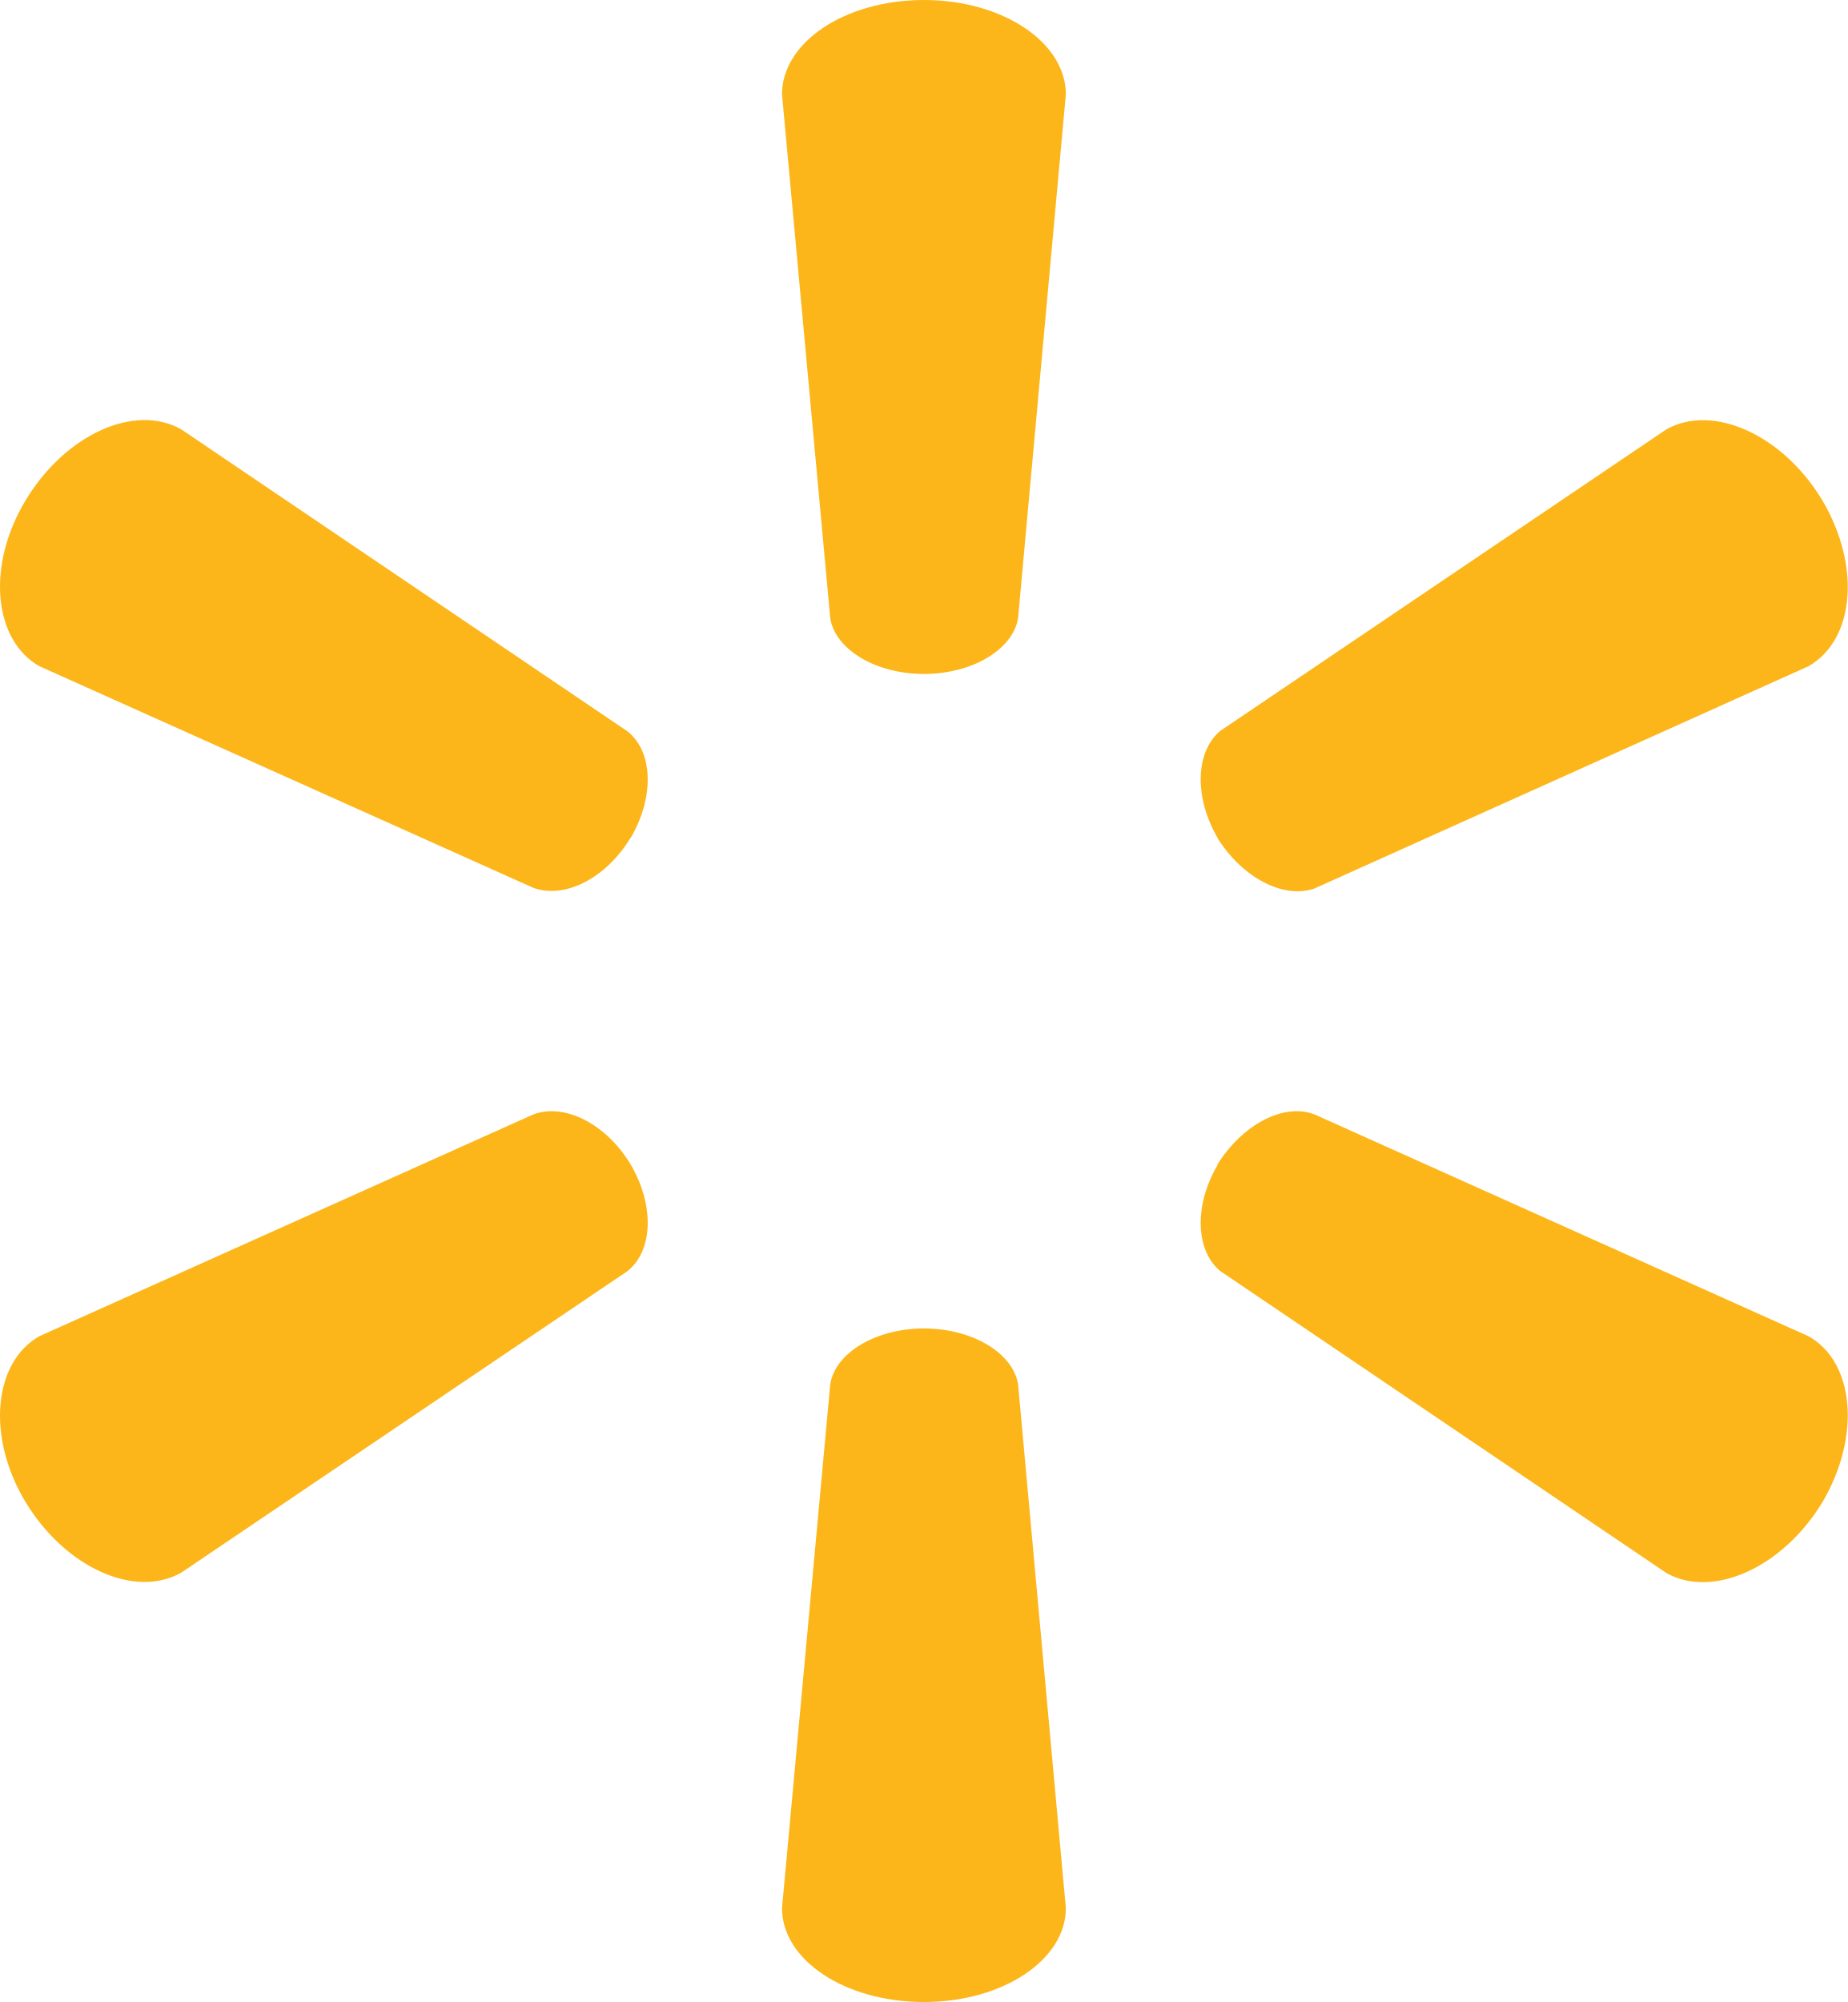
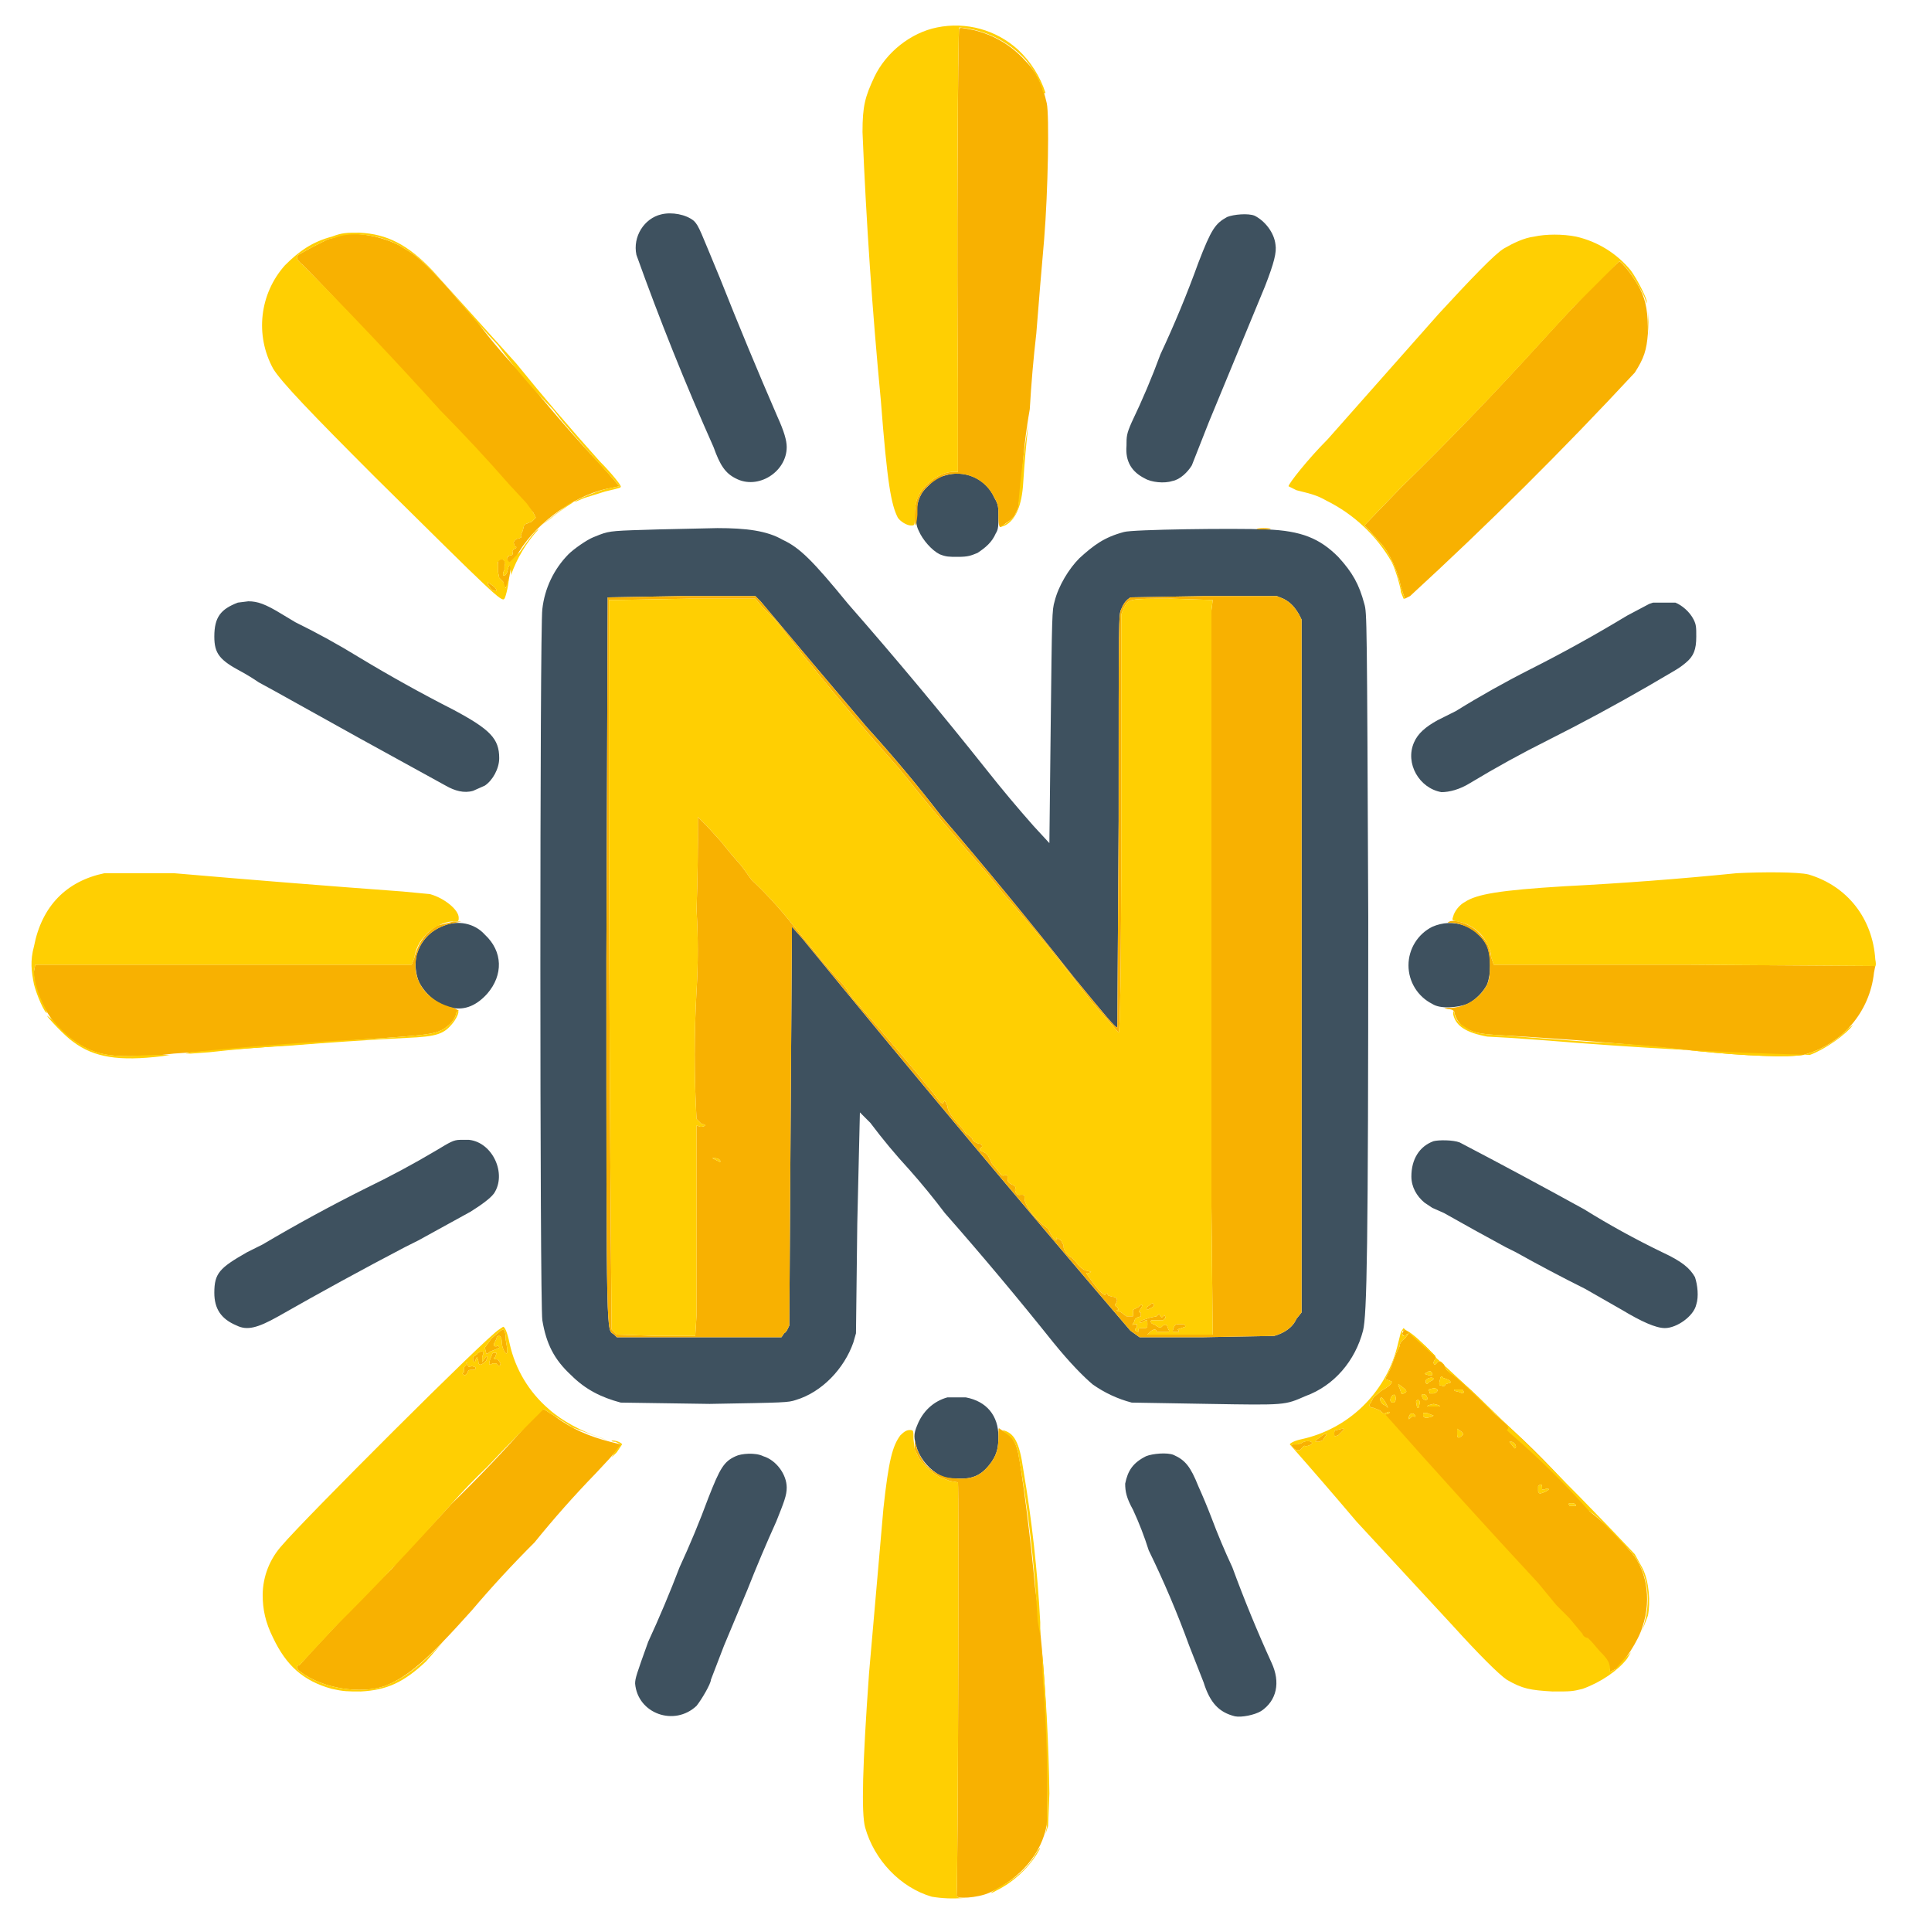
- <svg xmlns="http://www.w3.org/2000/svg" width="36" height="39" viewBox="0 0 36 39" fill="none">
-   <path d="M18.001 13.129C18.941 13.129 19.732 12.655 19.835 12.045L20.766 1.838C20.766 0.827 19.536 0 18.001 0C16.458 0 15.236 0.827 15.236 1.838L16.176 12.045C16.275 12.655 17.062 13.129 18.001 13.129Z" fill="#FCB61A" />
-   <path d="M12.288 16.323C12.753 15.526 12.726 14.641 12.224 14.246L3.53 8.363C2.625 7.853 1.272 8.461 0.497 9.749C-0.275 11.034 -0.119 12.478 0.767 12.978L10.392 17.296C11.008 17.519 11.814 17.105 12.288 16.315" fill="#FCB61A" />
-   <path d="M23.713 16.315C24.206 17.104 25.011 17.519 25.61 17.308L35.236 12.978C36.13 12.467 36.264 11.038 35.508 9.752C34.735 8.464 33.373 7.86 32.471 8.361L23.775 14.238C23.293 14.638 23.258 15.527 23.723 16.323" fill="#FCB61A" />
-   <path d="M18.001 25.879C18.941 25.879 19.732 26.353 19.835 26.963L20.766 37.17C20.766 38.181 19.536 39 18.001 39C16.458 39 15.236 38.181 15.236 37.17L16.176 26.963C16.275 26.353 17.062 25.879 18.001 25.879Z" fill="#FCB61A" />
-   <path d="M23.713 22.694C24.206 21.903 25.011 21.48 25.61 21.709L35.236 26.031C36.13 26.532 36.264 27.973 35.508 29.261C34.735 30.539 33.373 31.147 32.471 30.646L23.775 24.761C23.293 24.365 23.258 23.48 23.723 22.694" fill="#FCB61A" />
-   <path d="M12.288 22.685C12.753 23.481 12.726 24.364 12.224 24.763L3.53 30.637C2.625 31.148 1.272 30.538 0.497 29.26C-0.275 27.974 -0.119 26.531 0.767 26.03L10.392 21.709C11.008 21.481 11.814 21.9 12.288 22.685Z" fill="#FCB61A" />
+ <svg xmlns="http://www.w3.org/2000/svg" viewBox="0 0 1458 1478">
+   <path fill="#3e515f" fill-rule="evenodd" d="M506 164c-13 3-22 17-19 31a2103 2103 0 0 0 59 147c5 14 9 20 17 24 17 9 39-5 39-24 0-5-2-12-7-23a3588 3588 0 0 1-44-106c-15-36-16-40-20-44-6-5-17-7-25-5m433 2c-9 5-12 9-22 35a829 829 0 0 1-29 70 588 588 0 0 1-22 52c-4 9-4 11-4 18-1 12 4 20 14 25 5 3 15 4 21 2 6-1 12-7 15-12l13-33 43-104c7-18 9-26 8-32-1-9-8-18-16-22-5-2-16-1-21 1M726 363c-8 2-10 3-15 8-7 6-9 12-10 22 0 6 0 9 2 13 3 7 10 15 16 18 5 2 7 2 14 2 8 0 10-1 15-3 6-4 11-8 14-15 2-3 2-6 2-13s0-9-3-14c-6-14-21-21-35-18m-222 42c-34 1-37 1-45 4l-5 2c-5 2-15 9-19 13a71 71 0 0 0-20 42c-2 13-2 530 0 544 3 18 9 30 22 42 11 11 23 17 38 21l68 1c58-1 60-1 66-3 20-6 37-24 44-44l2-7 1-84 2-85 8 8a466 466 0 0 0 30 36 543 543 0 0 1 27 33 2708 2708 0 0 1 83 99c13 16 23 26 30 32a92 92 0 0 0 30 14l59 1c59 1 58 1 74-6 22-8 38-27 44-50 3-12 4-62 4-316-1-231-1-233-3-240-4-15-9-24-20-36-14-14-28-20-55-21-24-1-103 0-109 2-15 4-23 10-34 20-8 8-16 21-19 33-2 7-2 9-3 96l-1 89-12-13a1017 1017 0 0 1-36-43 3451 3451 0 0 0-106-127c-27-33-37-43-50-49-12-7-28-9-50-9l-45 1m-39 52-1 278c0 301 0 281 6 286l2 2h126l2-3c2-1 3-4 4-6l1-155 1-150 8 9a17622 17622 0 0 0 251 300l7 5h49l54-1c7-2 14-6 17-13l4-5V474l-2-4c-3-5-6-9-12-12l-5-2h-55l-57 1c-3 2-5 4-7 9-2 4-2 5-2 162l-1 158c-1 1-10-10-33-38a3842 3842 0 0 0-102-124 1090 1090 0 0 0-57-68 15086 15086 0 0 1-81-96l-4-4h-56l-57 1m-283 4c-13 5-18 11-18 26 0 13 4 18 21 27a158 158 0 0 1 13 8l11 6a16339 16339 0 0 0 132 73c7 4 14 6 21 4l9-4c6-4 11-13 11-21 0-15-7-22-35-37a1144 1144 0 0 1-72-40 586 586 0 0 0-49-27l-10-6c-13-8-19-10-26-10l-8 1m1083 0-3 1-17 9a1099 1099 0 0 1-74 41 753 753 0 0 0-57 32l-4 2-10 5c-9 5-15 10-18 17-7 16 4 35 21 38 6 0 14-2 22-7a853 853 0 0 1 60-33 1499 1499 0 0 0 76-41c22-13 23-13 29-18s8-10 8-20c0-7 0-9-2-13-3-6-9-11-14-13h-17M340 708c-11 4-18 12-21 22-2 6-1 16 2 22 5 9 14 17 25 19 10 2 19-2 27-11 12-14 12-32-2-45-8-9-21-11-31-7m756 1a33 33 0 0 0 0 59c6 4 19 3 27 0 6-3 12-9 15-15 3-8 3-21 0-29-8-16-26-22-42-15M352 872c-5 0-8 2-18 8a715 715 0 0 1-54 29 1264 1264 0 0 0-79 43l-12 6c-21 12-25 16-25 31 0 12 5 20 17 25 8 4 16 2 32-7a3087 3087 0 0 1 97-53l10-5 40-22c8-5 15-10 18-14 10-15-1-39-19-41h-7m745 1c-11 4-17 14-17 27 0 8 4 15 10 20l6 4 9 4a2805 2805 0 0 0 47 26l8 4a1284 1284 0 0 0 53 28l28 16c15 9 26 14 33 14 9 0 22-9 24-18 2-6 1-15-1-21-4-7-10-12-25-19a645 645 0 0 1-60-33 4969 4969 0 0 0-95-51c-5-2-16-2-20-1m-372 196c-11 3-19 11-23 21-3 7-3 10 0 19 3 8 10 16 18 20 4 2 7 2 12 2 13 1 20-3 27-13 4-6 5-11 5-19 0-16-9-27-25-30h-14m-162 45c-9 4-12 9-21 32a726 726 0 0 1-22 53 904 904 0 0 1-24 57c-9 25-10 28-10 32 2 23 30 33 47 17 4-5 11-17 11-20l10-26 18-43a1145 1145 0 0 1 22-52c6-15 8-20 8-26 0-10-8-21-18-24-6-3-17-2-21 0m314 0c-10 5-14 11-16 21 0 6 1 11 6 20a259 259 0 0 1 12 31 749 749 0 0 1 31 73l11 28c5 16 12 23 24 26 5 1 15-1 20-4 12-8 15-22 8-37a1033 1033 0 0 1-30-73 523 523 0 0 1-16-38 471 471 0 0 0-10-24c-6-15-10-20-19-24-5-2-16-1-21 1" />
+   <path fill="#f8b101" fill-rule="evenodd" d="M734 22c-1 0-2 183-1 271v68h-5c-8 1-14 5-20 11s-8 13-8 22c0 11 1 10 2 0 0-8 0-10 2-14 3-7 11-13 18-16 16-5 32 2 39 17 3 5 3 7 3 15 0 6 1 8 2 7l4-3 3-2 3-3 3-6 1-7 2-16a421 421 0 0 1 6-53 1007 1007 0 0 1 5-58 7326 7326 0 0 1 6-72c3-37 4-95 2-104-3-13-7-23-16-32a76 76 0 0 0-40-24c-10-2-10-2-11-1M261 180l-6 2-4 1-12 6-9 5c-4 2-4 4 2 9a1650 1650 0 0 1 66 71 3267 3267 0 0 1 110 118l2 4-3 3-5 2-1 1-1 4c-1 2-2 4-1 5l-2 1c-2 0-3 1-4 3l1 3c2 0 1 2-1 2l-1 2c1 2 0 3-2 3-2 1-3 3-1 5s4 1 6-4c12-23 42-46 69-52l10-2-6-7-8-9a1101 1101 0 0 1-59-68 410 410 0 0 1-36-42l-14-16c-14-17-31-34-37-37l-8-5c-13-7-33-11-45-8m962 35a2047 2047 0 0 0-45 48 2529 2529 0 0 1-106 110l-28 29 4 4 8 9c7 7 14 23 16 34l3 9 4-2a3045 3045 0 0 0 172-171c7-11 9-17 10-30 0-15-1-24-6-34-4-8-14-21-16-21l-16 15M963 405h8c3 0 1-1-4-1s-7 1-4 1m-582 24v8l1 5 3 3c1 6 2 6 4 0 1-5 3-14 1-13l-1 2-1 4c-1 2-2 3-3 2v-2l1-2v-3c2-4-2-7-5-4m-8 16c0 2 3 7 5 7 3 1 2-2-1-4l-3-2-1-1m92 12-1 278c0 301 0 281 6 286l2 2h126l2-3c2-1 3-4 4-6l1-155 1-150 8 9a17622 17622 0 0 0 251 300l7 5h49l54-1c7-2 14-6 17-13l4-5V474l-2-4c-3-5-6-9-12-12l-5-2h-55l-57 1c-3 2-5 4-7 9-2 4-2 5-2 162l-1 158c-1 1-10-10-33-38a3842 3842 0 0 0-102-124 1090 1090 0 0 0-57-68 15086 15086 0 0 1-81-96l-4-4h-56l-57 1m6 2h-5v11a52555 52555 0 0 0 2 547l4 4 31 1h29l1-16V861l3 1c4 0 5-2 1-2l-4-4a863 863 0 0 1 0-98 505 505 0 0 0 0-62 1640 1640 0 0 0 1-71l1 1 6 6 10 11 9 11 7 8 3 4 5 7a308 308 0 0 1 28 30l22 27a339 339 0 0 0 21 24l6 9a2191 2191 0 0 1 62 73c5 7 8 10 8 7l1-1 2 4c0 4 3 8 12 18l2 3 3 2 2 2c0 2 4 4 6 4 2 1 2 3 0 3v2l4 2 2 2 3 6 5 6c2 3 3 4 5 3 2 0 2 0 2 3 0 2 1 3 3 4s3 1 3 3c-1 2 1 6 4 5 3 0 3 0 3 3s3 8 7 13l6 6 5 4 1 2 1 2 2 3 2 2 1-1c-2-2 0-1 3 1l2 4c-1 2 3 8 6 9l3 3c2 3 5 6 8 7l4 1-2 1c-3-1-2 0 4 8 5 7 9 10 9 8l1-1 1 2 3 1c3 0 5 2 3 5-1 1-1 2 1 3l1 2c-1 0-2 0-1 1h1l2 1 4 3h5v-5l4-2c3-3 4-2 2 1s-2 3 0 3v3l-3 1s-2 1-2 3c-2 3-2 3 0 2h2v3c-1 0-2 1-1 2l2 1v-1c0-2 1-2 3-2 4 0 4 0 4-3s0-4-3-2-4 0-1-1l6-2 5-1 2-2 1 2 1 1 1-1 1-1 1 2-2 2h-9c-1 1 0 3 2 3l3 2c2 1 2 1 4-1 2-1 3-1 4 3 1 1 1 2-1 2h-8c0-3-3-2-5 0l-2 2h50l-1-98V467l1-8-31-1c-34 0-33 0-37 7l-2 5v160c0 118-1 160-2 160l-21-24a1517 1517 0 0 0-67-82l-12-15a2222 2222 0 0 1-68-81 2189 2189 0 0 1-95-114l-10-10-5-6h-51l-56 1m638 246c-2 1-1 1 2 1 6 0 15 4 20 9 7 6 9 13 9 23 0 8 0 10-2 15-5 10-15 17-27 18-7 0-7 0-3 1 3 0 5 1 5 3 1 4 3 7 6 10 8 5 12 6 30 7a3088 3088 0 0 1 149 12c39 4 70 5 82 3a73 73 0 0 0 54-63l1-5-146-1h-146l-2-6c-1-8-4-13-9-18-6-7-19-11-23-9m-774 3c-9 5-15 13-18 25l-2 5H27l-1 5c-1 14 11 38 25 49 15 12 26 16 47 16a242 242 0 0 0 35-2 10108 10108 0 0 0 147-11c47-3 52-4 58-7s11-9 11-13l2-2-4-2c-17-4-28-16-29-30-1-18 11-32 30-35l5-1h-6l-12 3m210 178 6 3c1-1-1-3-4-3h-2m334 113c-2 1-2 2-1 3l2-1 2-1 1-1c0-3-2-2-4 0m19 17c-1 3-1 3 2 3h2v-1l-1-1 3-1 3-1c0-2-1-2-4-2s-4 0-5 3m-515 2-7 6-5 7 1 4c0 1 1 1 3-1l5-2 2-1c0-1-1-2-2-1-2 0-2 0-2-2l1-2 1-2c0-2 1-2 2-2s2 2 2 5c0 4 3 10 4 8v-4l-1-6c0-5-1-8-2-8l-2 1m691 0-1 2c0 2 3 3 3 1l2-1-3 4c-3 2-4 4-4 6l-1 2-2 4-4 11-4 8 3 1 2 1c0 2-3 4-8 7l-6 5-2 4c-2 2-1 4 2 4l5 2c2 2 3 3 4 2l3-1c1 1-1 2-3 2s-3 1-3 2 5 7 12 13a577 577 0 0 1 55 58l18 20a2002 2002 0 0 1 90 102v2l4-2c6-4 18-22 21-33 7-21 3-45-11-59a182 182 0 0 0-30-29c1-1-4-6-9-11l-5-6a640 640 0 0 0-59-58 243 243 0 0 0-36-33l-2-4c-3-3-3-3-5-2-2 3-3 2-3 0l1-2 1-1-1-2-7-7-13-11c-3-2-3-2-4-1m-709 18-3 2v2c0 3 2 2 2 0l1-2 1 3c0 4 2 4 6 0l1-3c-1-1-1 0-2 1l-2 3v-4l1-3c0-2-4-1-5 1m12-1-2 5c-1 4-1 5 2 3h3c1 3 3 2 3 0l-2-3c-3 0-4-1-2-2l1-3h-3m-20 9-2 2v4c-2 0-1 2 1 2l2-2c0-2 1-2 3-2s3 0 3-2l-3-1c-2 1-3 1-3-1l-1-2v2m735 6c-3 1-2 1 1 2h3c0-3-2-4-4-2m10 5c-1 4-1 5 1 5 2 1 3 0 3-1l3-1c2 0 1-2-2-3l-3-1c0-2-2-1-2 1m-11 1v2c1 1 1 1 3-1l2-1 1-1c0-2-5-1-6 1m-21 4 1 2 1 3c0 1 1 2 2 1 3-1 3-2-1-5-3-2-3-3-3-1m23 3 1 2v1h3c4-1 4-4 0-4l-4 1m20 0v1l4 1c3 2 4 0 2-2h-6m-25 4c0 2 1 4 3 4 1 0 2-1 1-2 0-2-3-3-4-2m-23 1c-2 3-1 5 1 5 1 0 2-1 2-3 0-3-1-4-3-2m-9 2c0 2 2 5 4 5l1 1 1 1c0-1-3-7-5-8l-1 1m28 4c0 4 2 4 2 1 1-3 0-4-1-4s-2 1-1 3m9 1-1 1h10l-1-1-4-1-4 1m-688 13a1088 1088 0 0 1-60 63 954 954 0 0 1-36 38l-9 11a1707 1707 0 0 0-71 74c-3 0-2 3 1 5 17 13 46 17 64 11 18-7 33-20 67-58a845 845 0 0 1 48-52 783 783 0 0 1 47-53c17-18 19-21 19-22l-8-2c-16-4-30-10-43-20l-8-5c-1 0-6 4-11 10m684-7v2c1 2 2 2 6 1l2-1-5-2h-3m-10 1-1 2c0 2 0 2 1 1s2-2 4-1v-1c-1-2-3-2-4-1m-379 11v16l2 4c1 4 11 14 17 17l8 3 6 1c1 1 0 310-1 316-1 3 16 2 25-2 24-11 40-30 44-52a1097 1097 0 0 0-9-182c-3-34-10-89-13-103-2-8-4-11-8-14l-6-4c-1-1-1 0-1 6 0 8-1 13-5 19-7 10-14 14-27 13-9 0-16-3-23-10-6-7-10-17-9-25v-3m323 1c-2 0-2 1-2 3s0 2 3 1l3-3c2-2 2-2 0-2l-4 1m92 3c0 3 1 4 4 1 1-1 1-1-1-3l-3-2v4m-103 1-4 3c-2 2-2 2 1 2l3-1 2-3c2-2 1-3-2-1m-16 6-3 1h-4c-1 1-1 1 1 3s5 2 6 0l2-2c2 1 6-1 6-2 0-2-6-2-8 0m159-1 4 5c2 0 1-4-2-5h-2m22 34v4c1 2 1 2 6 0 3-2 3-2 0-2-3 1-3 1-3-1 0-3-1-3-3-1m24 15h5c0-1-1-2-3-2-3 0-3 0-2 2" />
+   <path fill="#ffcf02" fill-rule="evenodd" d="M717 21c-20 4-39 19-48 38-7 15-9 22-9 42a3793 3793 0 0 0 14 205c5 65 8 80 13 90 2 3 7 6 10 6s3 0 3-7c0-10 2-17 8-23s12-10 20-11h5v-68c-1-108 0-271 1-272a78 78 0 0 1 51 25c6 7 12 18 13 24 1 1 1 2 2 1a79 79 0 0 0-21-33 71 71 0 0 0-62-17M254 181c-15 4-25 11-36 22a69 69 0 0 0-9 79c6 10 29 34 78 83 91 90 97 96 99 93 1-1 4-14 3-15l-1 3-1 4-2-5-3-3-1-5v-6c-1 0 1-3 3-3s3 3 2 5v3l-1 2v2c1 1 2 0 3-2l1-4 1-2 1 5v3a102 102 0 0 1 21-35c-1-1-10 11-14 17a1675 1675 0 0 1-8 8c-2-1-3-4 0-5 2 0 3-1 2-3l1-2c2 0 3-2 1-2l-1-3c1-2 2-3 4-3l2-1c-1-1 0-3 1-5l1-4 1-1 5-2 3-3-2-4-5-7-13-14a1276 1276 0 0 0-53-57 3267 3267 0 0 0-105-111c-6-5-6-7-2-9l9-5 12-6 5-1c12-5 34-3 50 6l8 5c6 3 23 20 37 37a620 620 0 0 0 30 34 410 410 0 0 0 42 49l7 9a1101 1101 0 0 0 38 43l6 7-10 2c-8 2-25 9-24 10l7-3 16-5c13-3 12-3 12-4s-7-10-16-19a1949 1949 0 0 1-64-75l-64-71c-19-20-35-28-56-29-10 0-13 0-21 3m920 0c-8 1-16 5-23 9s-26 24-50 50a66663 66663 0 0 1-85 96c-15 15-30 34-30 36l6 3c12 3 16 4 23 8a118 118 0 0 1 50 47c3 6 7 20 7 23l2 5h1l-3-9c-2-11-9-27-16-34l-8-9-4-4 28-29a2529 2529 0 0 0 108-112l24-26 35-35c3 0 17 20 20 29 1 4 1 4 1 1-1-4-7-16-12-23a76 76 0 0 0-42-26c-10-2-23-2-32 0m87 65 1 13-1-21v8m-474 78a707 707 0 0 0-8 65l-3 6-3 3-4 3c-5 2-5 3 0 1 8-4 13-15 14-33a864 864 0 0 1 4-45m-351 61-4 3-18 14 7-5a161 161 0 0 1 18-13l-3 1m-63 60c0 2 3 7 5 7 3 1 2-2-1-4l-3-2-1-1m98 14h-5v11a52555 52555 0 0 0 2 547l4 4 31 1h29l1-16V861l3 1c4 0 5-2 1-2l-4-4a863 863 0 0 1 0-98 505 505 0 0 0 0-62 1640 1640 0 0 0 1-71l1 1 6 6 10 11 9 11 7 8 3 4 5 7a308 308 0 0 1 28 30l22 27a339 339 0 0 0 21 24l6 9a2191 2191 0 0 1 62 73c5 7 8 10 8 7l1-1 2 4c0 4 3 8 12 18l2 3 3 2 2 2c0 2 4 4 6 4 2 1 2 3 0 3v2l4 2 2 2 3 6 5 6c2 3 3 4 5 3 2 0 2 0 2 3 0 2 1 3 3 4s3 1 3 3c-1 2 1 6 4 5 3 0 3 0 3 3s3 8 7 13l6 6 5 4 1 2 1 2 2 3 2 2 1-1c-2-2 0-1 3 1l2 4c-1 2 3 8 6 9l3 3c2 3 5 6 8 7l4 1-2 1c-3-1-2 0 4 8 5 7 9 10 9 8l1-1 1 2 3 1c3 0 5 2 3 5-1 1-1 2 1 3l1 2c-1 0-2 0-1 1h1l2 1 4 3h5v-5l4-2c3-3 4-2 2 1s-2 3 0 3v3l-3 1s-2 1-2 3c-2 3-2 3 0 2h2v3c-1 0-2 1-1 2l2 1v-1c0-2 1-2 3-2 4 0 4 0 4-3s0-4-3-2-4 0-1-1l6-2 5-1 2-2 1 2 1 1 1-1 1-1 1 2-2 2h-9c-1 1 0 3 2 3l3 2c2 1 2 1 4-1 2-1 3-1 4 3 1 1 1 2-1 2h-8c0-3-3-2-5 0l-2 2h50l-1-98V467l1-8-31-1c-34 0-33 0-37 7l-2 5v160c0 118-1 160-2 160l-21-24a1517 1517 0 0 0-67-82l-12-15a2222 2222 0 0 1-68-81 2189 2189 0 0 1-95-114l-10-10-5-6h-51l-56 1M80 668c-29 6-48 25-54 56-3 11-2 19 0 29 2 8 8 22 10 22l-1-3c-6-11-9-22-9-29l1-5h288l2-5c1-7 4-13 9-18 4-5 14-10 20-10 5 0 5 0 5-3 0-6-11-15-22-18l-21-2a13741 13741 0 0 1-175-14H80m1249 0a2687 2687 0 0 1-132 10c-49 3-67 6-76 12-4 2-8 7-9 11-1 3-1 3 3 4 9 1 19 8 23 17 1 2 3 6 3 10l2 6h145l146 1c1 1 2 0 1-5-2-31-21-56-51-65-8-2-35-2-55-1m-217 108c2 9 10 14 26 17l18 1 28 2a3611 3611 0 0 0 201 11c11-4 27-15 33-23l-4 3a71 71 0 0 1-34 20c-12 2-43 1-82-3a990 990 0 0 0-83-7l-66-5c-18-1-22-2-29-7-4-2-7-7-7-10l-1-2v3m-763-1c0 4-5 10-11 13s-11 4-58 7a2523 2523 0 0 0-134 10l-4 1h4l14-1a957 957 0 0 1 61-5 3167 3167 0 0 1 90-6c24-1 29-3 36-12 3-4 5-9 3-9l-1 2m-313 2c0 1 14 16 20 20 16 12 35 15 68 11l6-1a351 351 0 0 0-31 1c-19 0-29-3-41-11-6-4-13-11-18-17l-4-3m509 109 6 3c1-1-1-3-4-3h-2m334 113c-2 1-2 2-1 3l2-1 2-1 1-1c0-3-2-2-4 0m19 17c-1 3-1 3 2 3h2v-1l-1-1 3-1 3-1c0-2-1-2-4-2s-4 0-5 3m-516 1c-9 5-151 147-166 165a57 57 0 0 0-15 38c0 11 2 21 8 33 10 21 23 33 45 39 9 2 12 2 22 2 20-1 33-7 50-23a1013 1013 0 0 0 13-15c-19 20-30 28-45 34-18 6-47 2-64-11-3-2-4-5-1-5l1-1 27-29a2080 2080 0 0 0 88-93 484 484 0 0 1 28-29 1891 1891 0 0 1 43-44l8 5 14 9 27 10-5-2c-15-5-30-13-40-22a92 92 0 0 1-30-50c-2-10-4-13-5-13l-3 2m690 2-3 12a97 97 0 0 1-73 70c-5 1-9 3-9 4a3701 3701 0 0 1 51 59l74 80c19 21 35 37 41 41 12 7 18 8 35 9 14 0 15 0 23-2 14-5 27-14 34-23l3-5-5 5-7 8-4 2v-2c0-5-2-8-8-14l-6-7-3-3c-2 0-4-2-4-3l-10-12-10-10-14-17a7429 7429 0 0 1-117-129c2 0 4-1 3-2l-3 1c-1 1-2 0-4-2l-5-2c-3 0-4-2-2-4l2-4 6-5c5-3 8-5 8-7l-2-1-3-1 4-8 4-11 2-4 1-2c0-2 1-4 4-6l3-4-2 1-2 1c-1 0-2-4 0-4 2-2 10 5 17 12l7 7 1 2-1 1-1 2c0 2 1 3 3 0 2-1 2-1 5 2l2 4 3 3c3 1 8 6 33 30l10 9 1 2v1l-1 1 2 2a640 640 0 0 1 62 61c2 0 11 9 29 28 12 12 17 31 14 49a90 90 0 0 1-4 15l5-13c2-10 1-26-4-36l-6-11a2984 2984 0 0 0-177-173l-2 3m-689-1-7 6-5 7 1 4c0 1 1 1 3-1l5-2 2-1c0-1-1-2-2-1-2 0-2 0-2-2l1-2 1-2c0-2 1-2 2-2s2 2 2 5c0 4 3 10 4 8v-4l-1-6c0-5-1-8-2-8l-2 1m-18 18-3 2v2c0 3 2 2 2 0l1-2 1 3c0 4 2 4 6 0l1-3c-1-1-1 0-2 1l-2 3v-4l1-3c0-2-4-1-5 1m12-1-2 5c-1 4-1 5 2 3h3c1 3 3 2 3 0l-2-3c-3 0-4-1-2-2l1-3h-3m-20 9-2 2v4c-2 0-1 2 1 2l2-2c0-2 1-2 3-2s3 0 3-2l-3-1c-2 1-3 1-3-1l-1-2v2m735 6c-3 1-2 1 1 2h3c0-3-2-4-4-2m10 5c-1 4-1 5 1 5 2 1 3 0 3-1l3-1c2 0 1-2-2-3l-3-1c0-2-2-1-2 1m-11 1v2c1 1 1 1 3-1l2-1 1-1c0-2-5-1-6 1m-21 4 1 2 1 3c0 1 1 2 2 1 3-1 3-2-1-5-3-2-3-3-3-1m23 3 1 2v1h3c4-1 4-4 0-4l-4 1m20 0v1l4 1c3 2 4 0 2-2h-6m-25 4c0 2 1 4 3 4 1 0 2-1 1-2 0-2-3-3-4-2m-23 1c-2 3-1 5 1 5 1 0 2-1 2-3 0-3-1-4-3-2m-9 2c0 2 2 5 4 5l1 1 1 1c0-1-3-7-5-8l-1 1m28 4c0 4 2 4 2 1 1-3 0-4-1-4s-2 1-1 3m9 1-1 1h10l-1-1-4-1-4 1m-4 6v2c1 2 2 2 6 1l2-1-5-2h-3m-10 1-1 2c0 2 0 2 1 1s2-2 4-1v-1c-1-2-3-2-4-1m-310 14c6 4 8 7 10 15a1036 1036 0 0 1 15 129l2 11v-10a1019 1019 0 0 0-13-117c-3-21-7-28-16-30l2 2m254-2c-2 0-2 1-2 3s0 2 3 1l3-3c2-2 2-2 0-2l-4 1m92 3c0 3 1 4 4 1 1-1 1-1-1-3l-3-2v4m-426 1c-6 8-9 19-13 56l-11 126c-5 70-6 107-3 118 7 25 27 46 51 53a97 97 0 0 0 24 1c-4 0-5-1-5-2 1-6 2-315 1-316l-6-1-8-3c-6-3-16-13-17-17l-2-4-1-8c0-7 0-7-3-7-2 0-4 1-7 4m323 0-4 3c-2 2-2 2 1 2l3-1 2-3c2-2 1-3-2-1m-541 5 4 2-4 5-3 5 4-4 4-6c0-1-4-3-7-3-2 0-1 1 2 1m525 1-3 1h-4c-1 1-1 1 1 3s5 2 6 0l2-2c2 1 6-1 6-2 0-2-6-2-8 0m159-1 4 5c2 0 1-4-2-5h-2m22 34v4c1 2 1 2 6 0 3-2 3-2 0-2-3 1-3 1-3-1 0-3-1-3-3-1m24 15h5c0-1-1-2-3-2-3 0-3 0-2 2m-404 108 1 24a1123 1123 0 0 1 3 114l-1 5 2-6 1-25a1412 1412 0 0 0-6-112m-6 161c-6 9-14 16-25 22-9 5-10 7-3 3 12-6 23-16 30-27 5-8 3-7-2 2" />
</svg>
